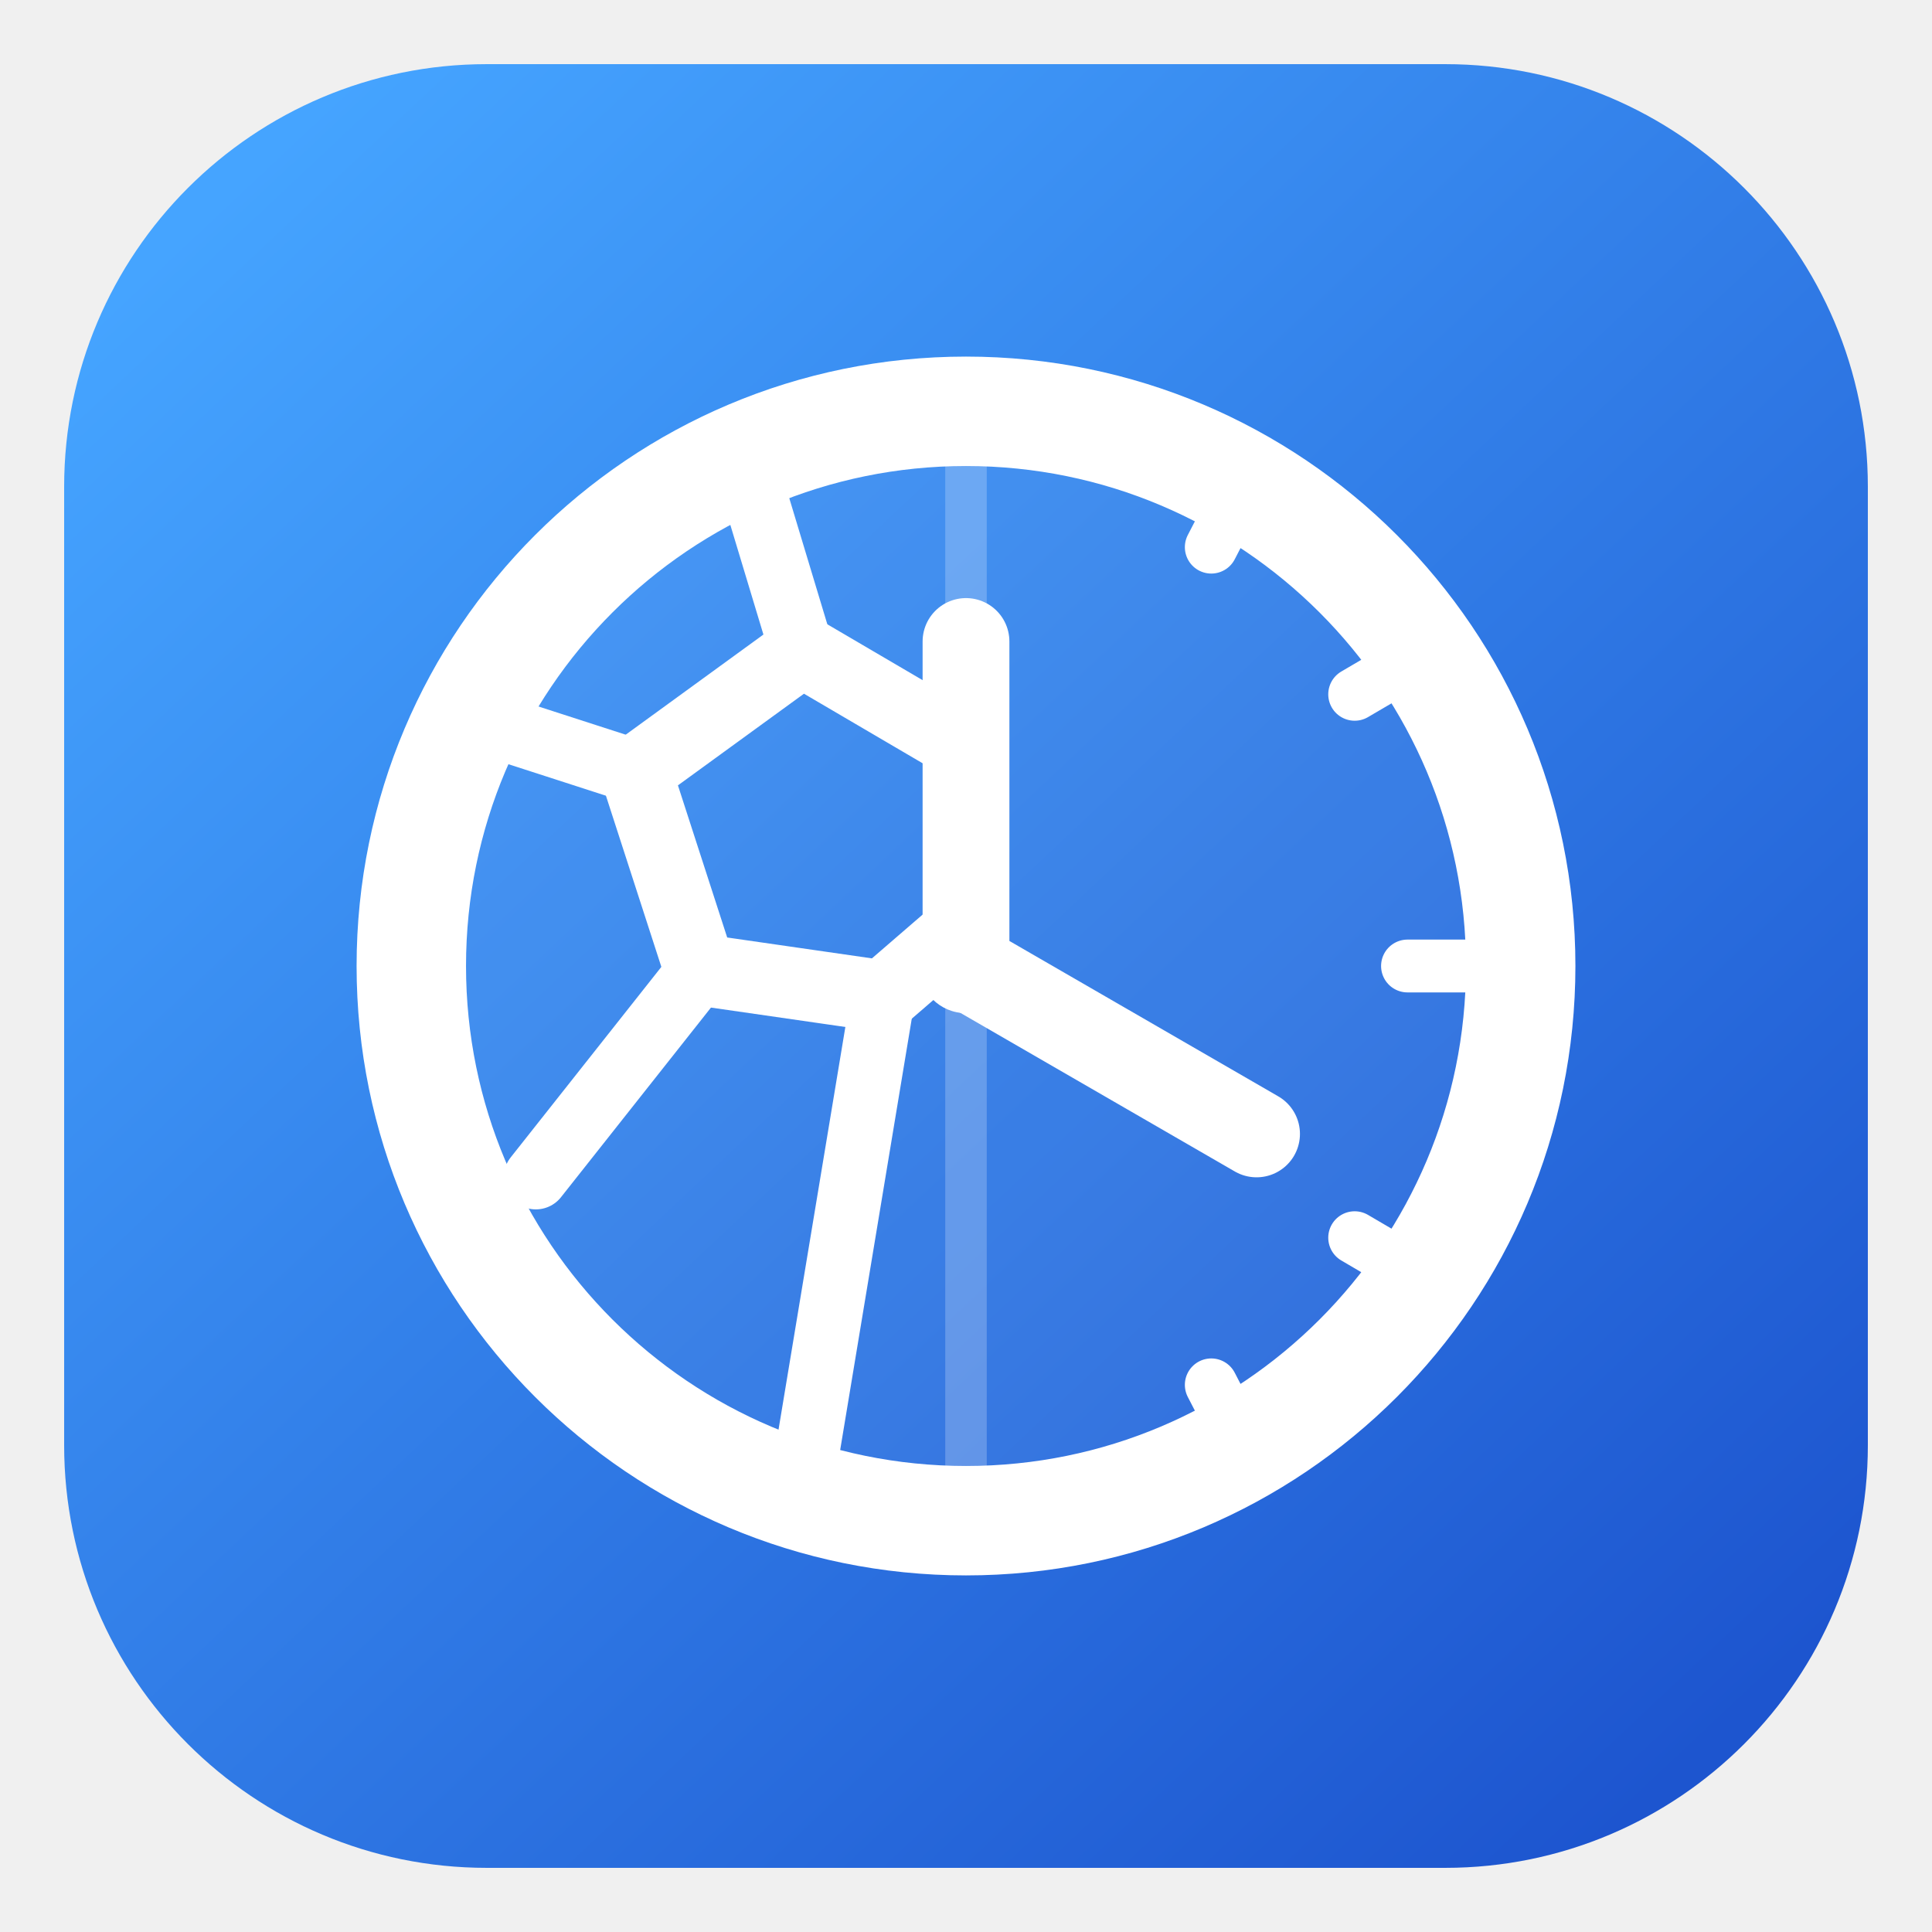
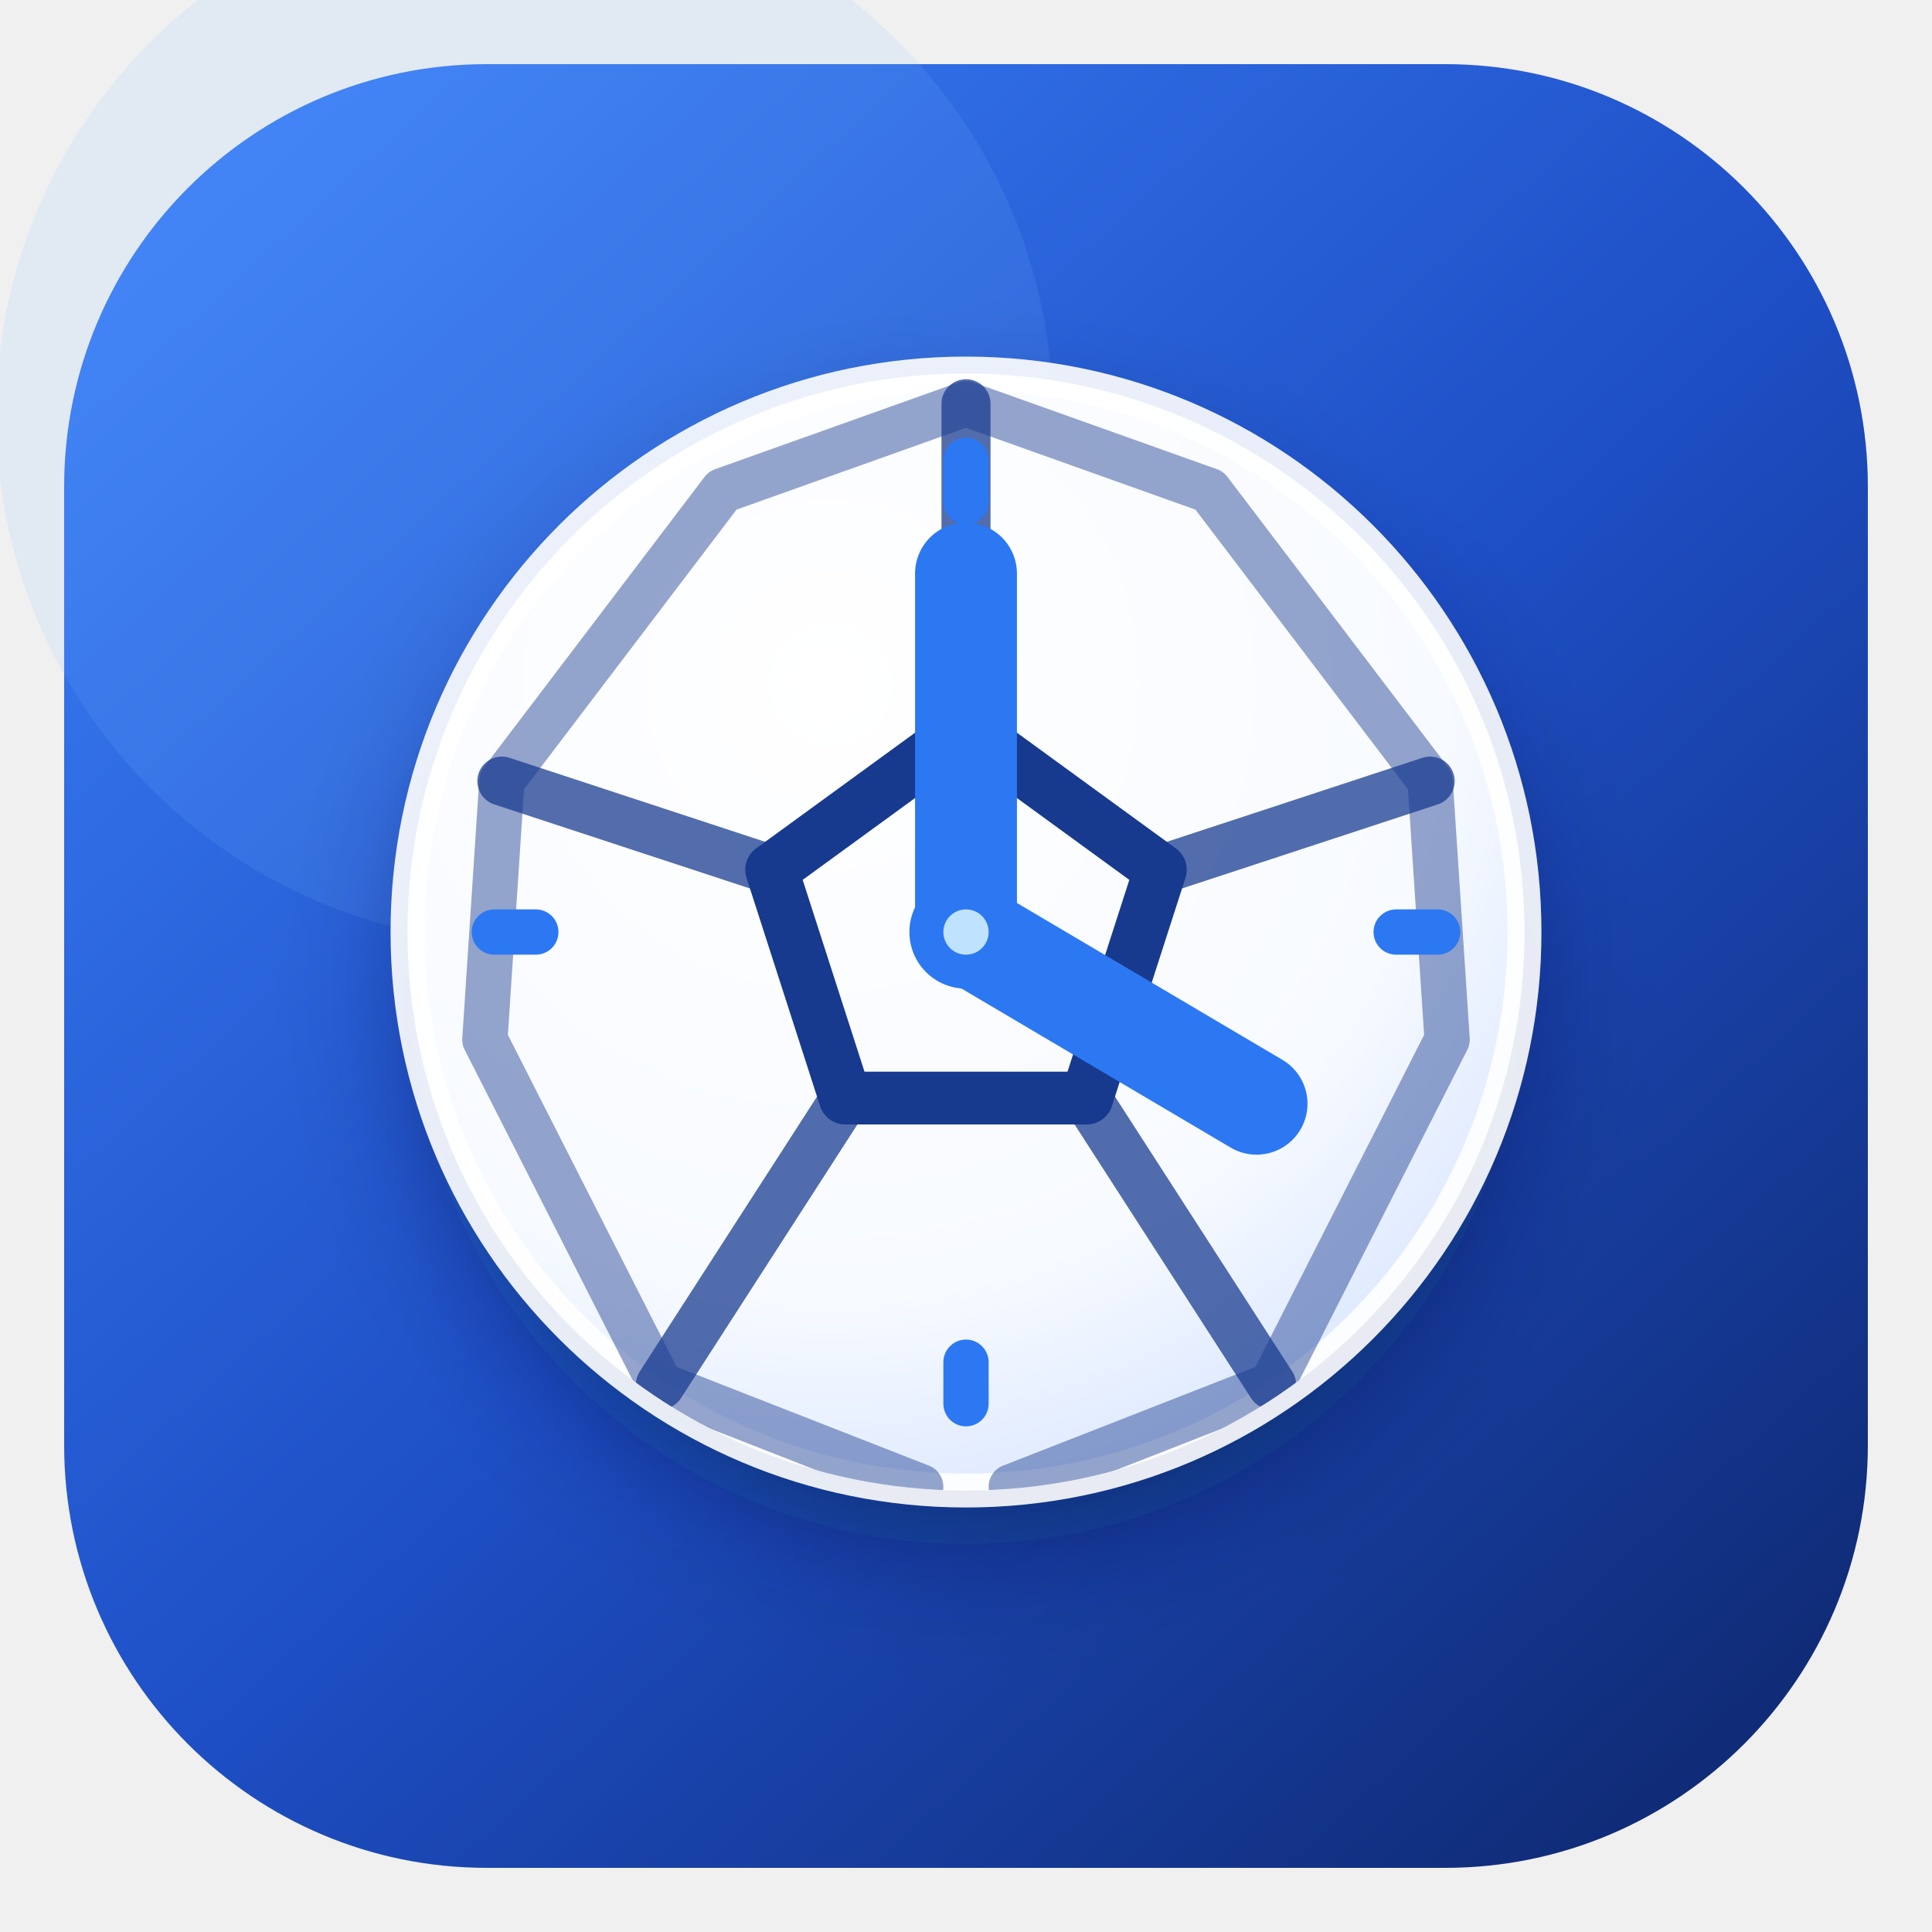
<svg xmlns="http://www.w3.org/2000/svg" viewBox="0 0 1024 1024">
  <defs>
-     <linearGradient id="background" x1="120" y1="100" x2="900" y2="930" gradientUnits="userSpaceOnUse">
-       <stop stop-color="#45A4FF" />
-       <stop offset="1" stop-color="#1D55CF" />
+     <linearGradient id="background" x1="125" y1="90" x2="895" y2="935" gradientUnits="userSpaceOnUse">
+       <stop stop-color="#397CF4" />
+       <stop offset=".52" stop-color="#1E4FC6" />
+       <stop offset="1" stop-color="#102C78" />
    </linearGradient>
-     <clipPath id="ball">
-       <circle cx="512" cy="512" r="294" />
+     <radialGradient id="ball" cx="38%" cy="28%" r="76%">
+       <stop stop-color="#FFFFFF" />
+       <stop offset=".72" stop-color="#F7FAFF" />
+       <stop offset="1" stop-color="#DCE8FF" />
+     </radialGradient>
+     <filter id="shadow" x="-40%" y="-40%" width="180%" height="190%">
+       <feDropShadow dx="0" dy="30" stdDeviation="32" flood-color="#06173F" flood-opacity=".42" />
+     </filter>
+     <clipPath id="ballClip">
+       <circle cx="512" cy="494" r="296" />
    </clipPath>
  </defs>
  <rect x="34" y="34" width="956" height="956" rx="224" fill="url(#background)" />
-   <circle cx="512" cy="512" r="294" fill="#FFFFFF" fill-opacity=".055" stroke="#FFFFFF" stroke-width="58" />
-   <g clip-path="url(#ball)" fill="none" stroke="#FFFFFF" stroke-linecap="round" stroke-linejoin="round">
-     <path d="M512 396L425 345 337 409 371 514 468 528 512 490Z" stroke-width="38" />
-     <path d="M425 345L390 229M337 409L238 377M371 514L284 624M468 528L427 775" stroke-width="34" />
-     <path d="M512 218V806" stroke-width="22" opacity=".22" />
+   <circle cx="278" cy="220" r="280" fill="#78B7FF" opacity=".13" />
+   <circle cx="512" cy="494" r="296" fill="url(#ball)" filter="url(#shadow)" />
+   <circle cx="512" cy="494" r="296" fill="none" stroke="#FFFFFF" stroke-width="18" opacity=".9" />
+   <g clip-path="url(#ballClip)" fill="none" stroke="#173A8F" stroke-linecap="round" stroke-linejoin="round">
+     <path d="M512 386L615 461 576 582H448L409 461Z" stroke-width="28" />
+     <path d="M512 386V214M615 461L758 414M576 582L674 734M448 582L350 734M409 461L266 414" stroke-width="26" opacity=".74" />
+     <path d="M512 214L641 260 758 414 767 551 674 734 536 788M512 214L383 260 266 414 257 551 350 734 488 788" stroke-width="24" opacity=".46" />
  </g>
-   <g fill="none" stroke="#FFFFFF" stroke-linecap="round">
-     <path d="M512 512V340M512 512L666 601" stroke-width="46" />
-     <path d="M657 261L642 290M747 351L718 368M780 512H746M747 673L718 656M657 763L642 734" stroke-width="28" />
+   <g fill="none" stroke="#2C78F2" stroke-linecap="round" stroke-linejoin="round">
+     <path d="M512 494V304" stroke-width="54" />
+     <path d="M512 494L666 585" stroke-width="54" />
  </g>
-   <circle cx="512" cy="512" r="25" fill="#FFFFFF" />
+   <circle cx="512" cy="494" r="30" fill="#2C78F2" />
+   <circle cx="512" cy="494" r="12" fill="#BFE2FF" />
+   <g stroke="#2C78F2" stroke-width="24" stroke-linecap="round">
+     <path d="M512 244V266" />
+     <path d="M762 494H740" />
+     <path d="M512 744V722" />
+     <path d="M262 494H284" />
+   </g>
</svg>
